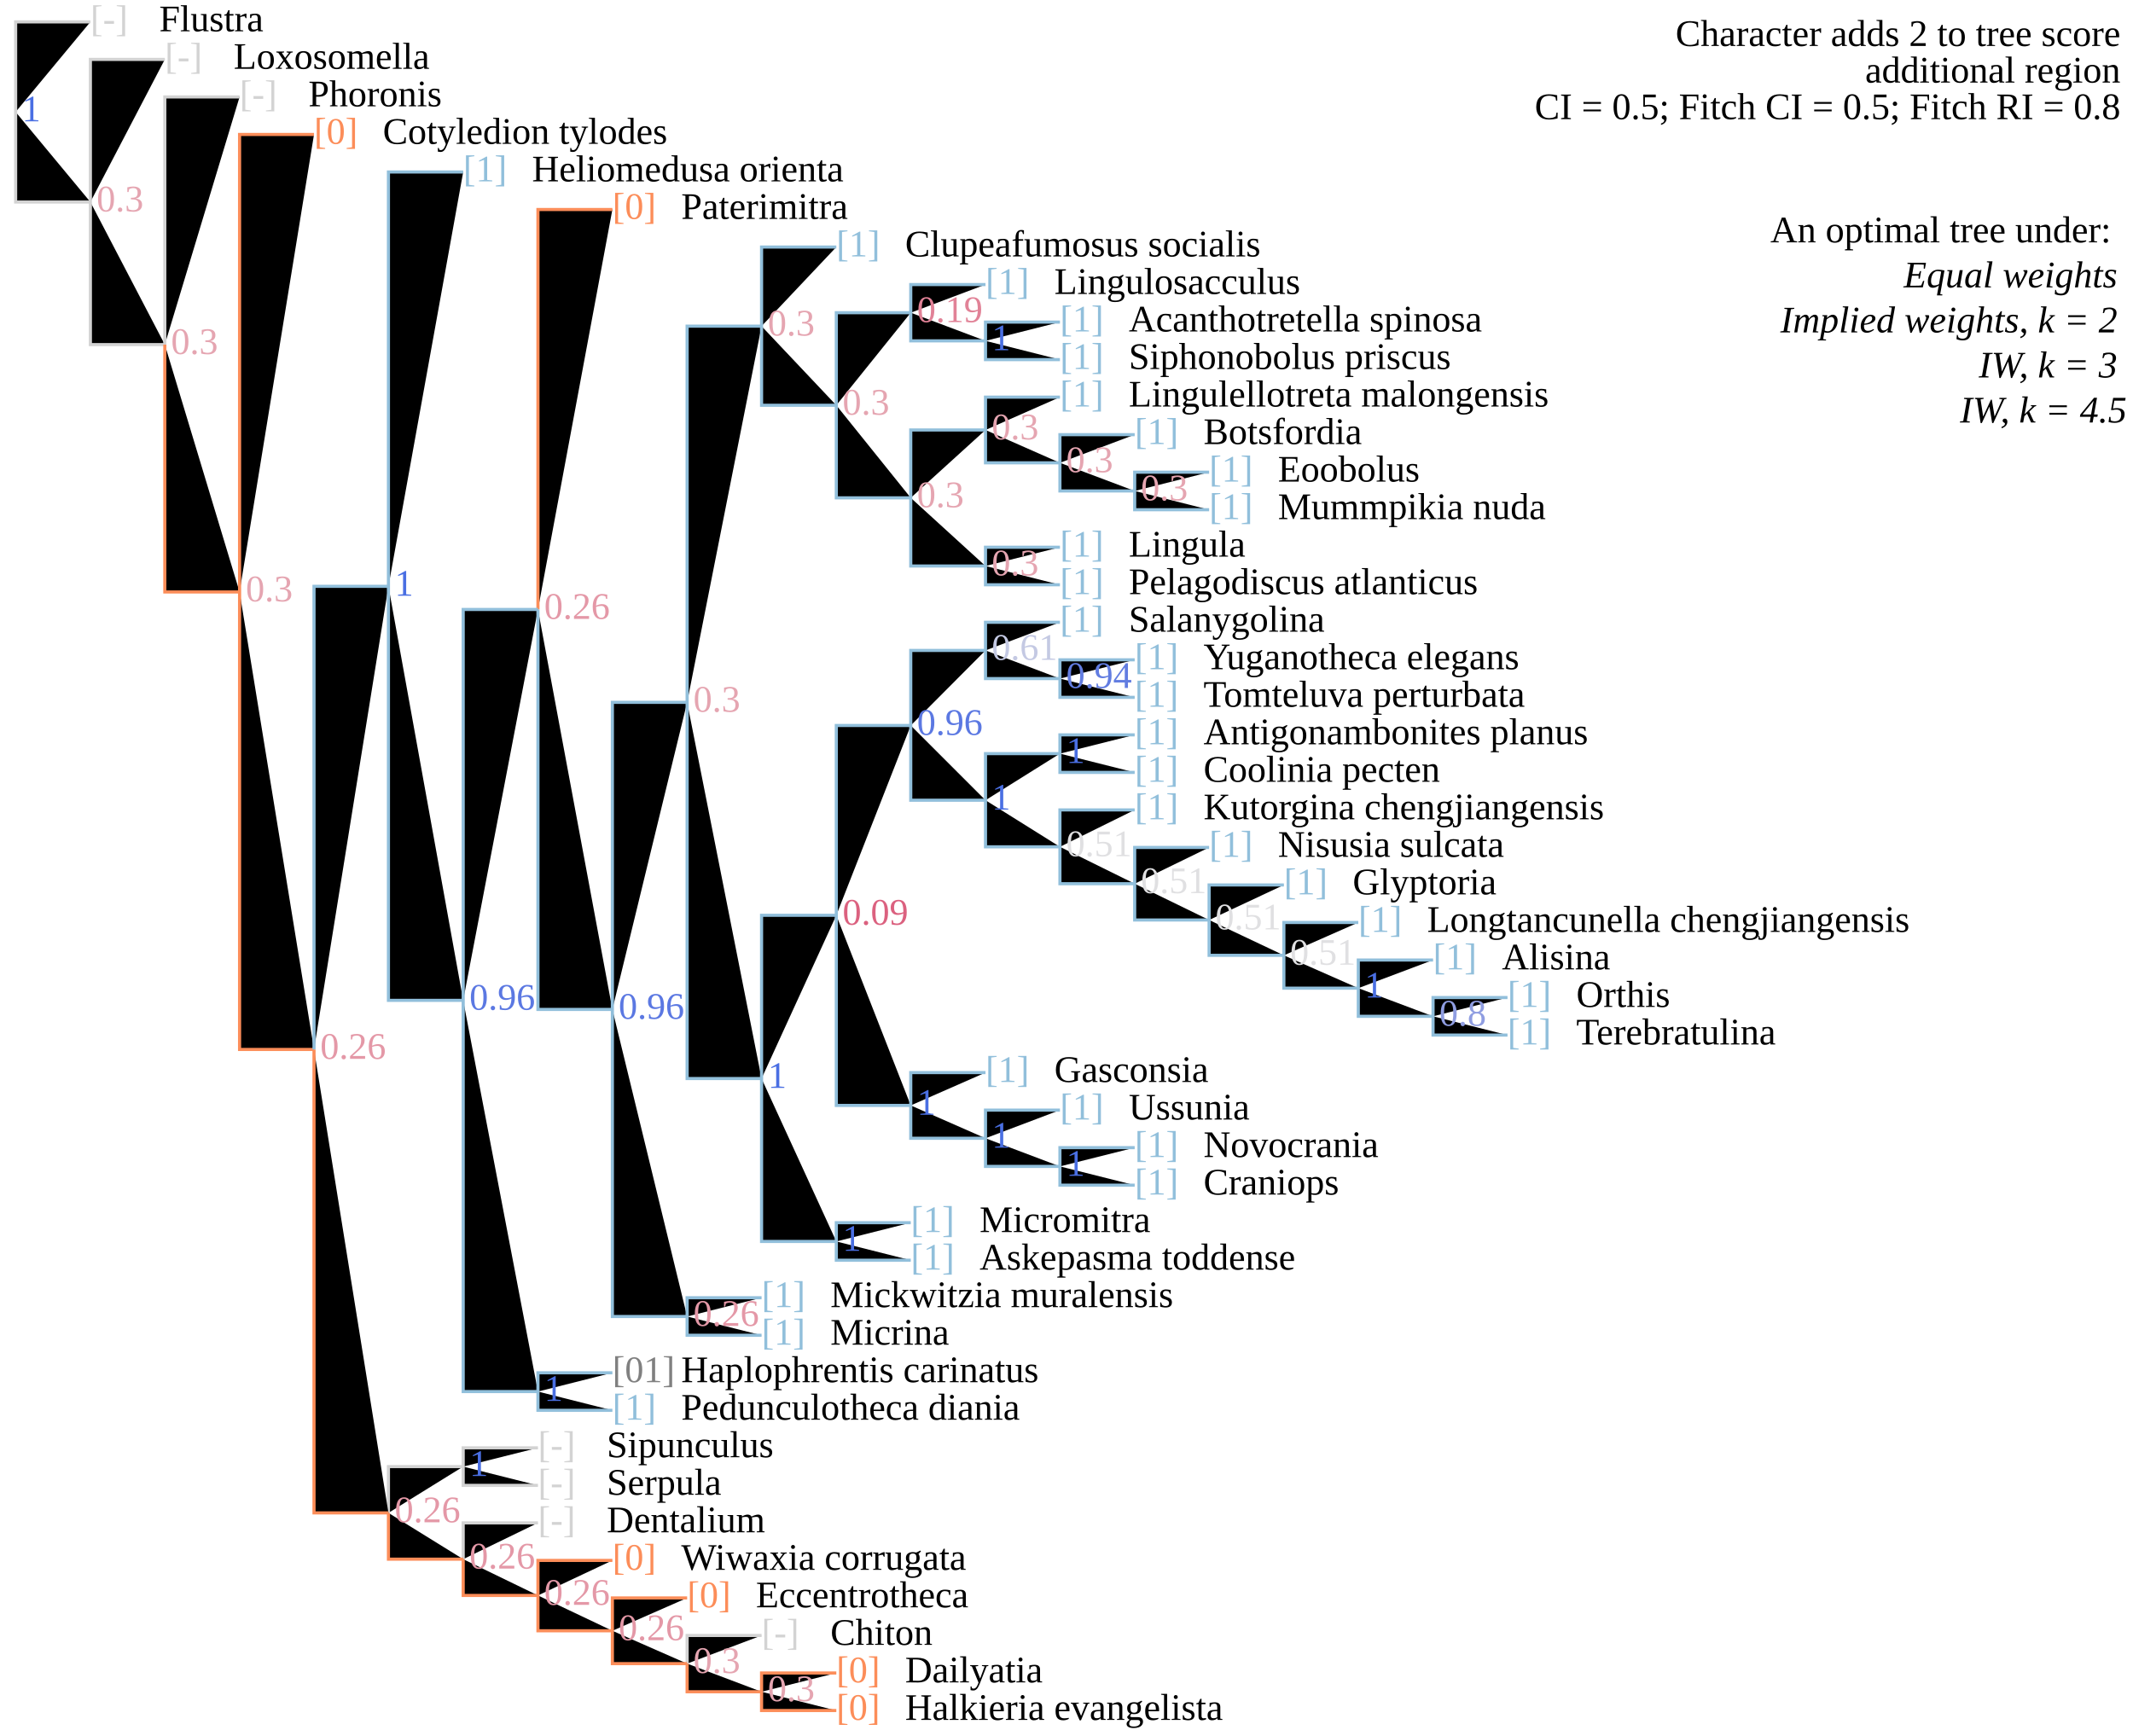
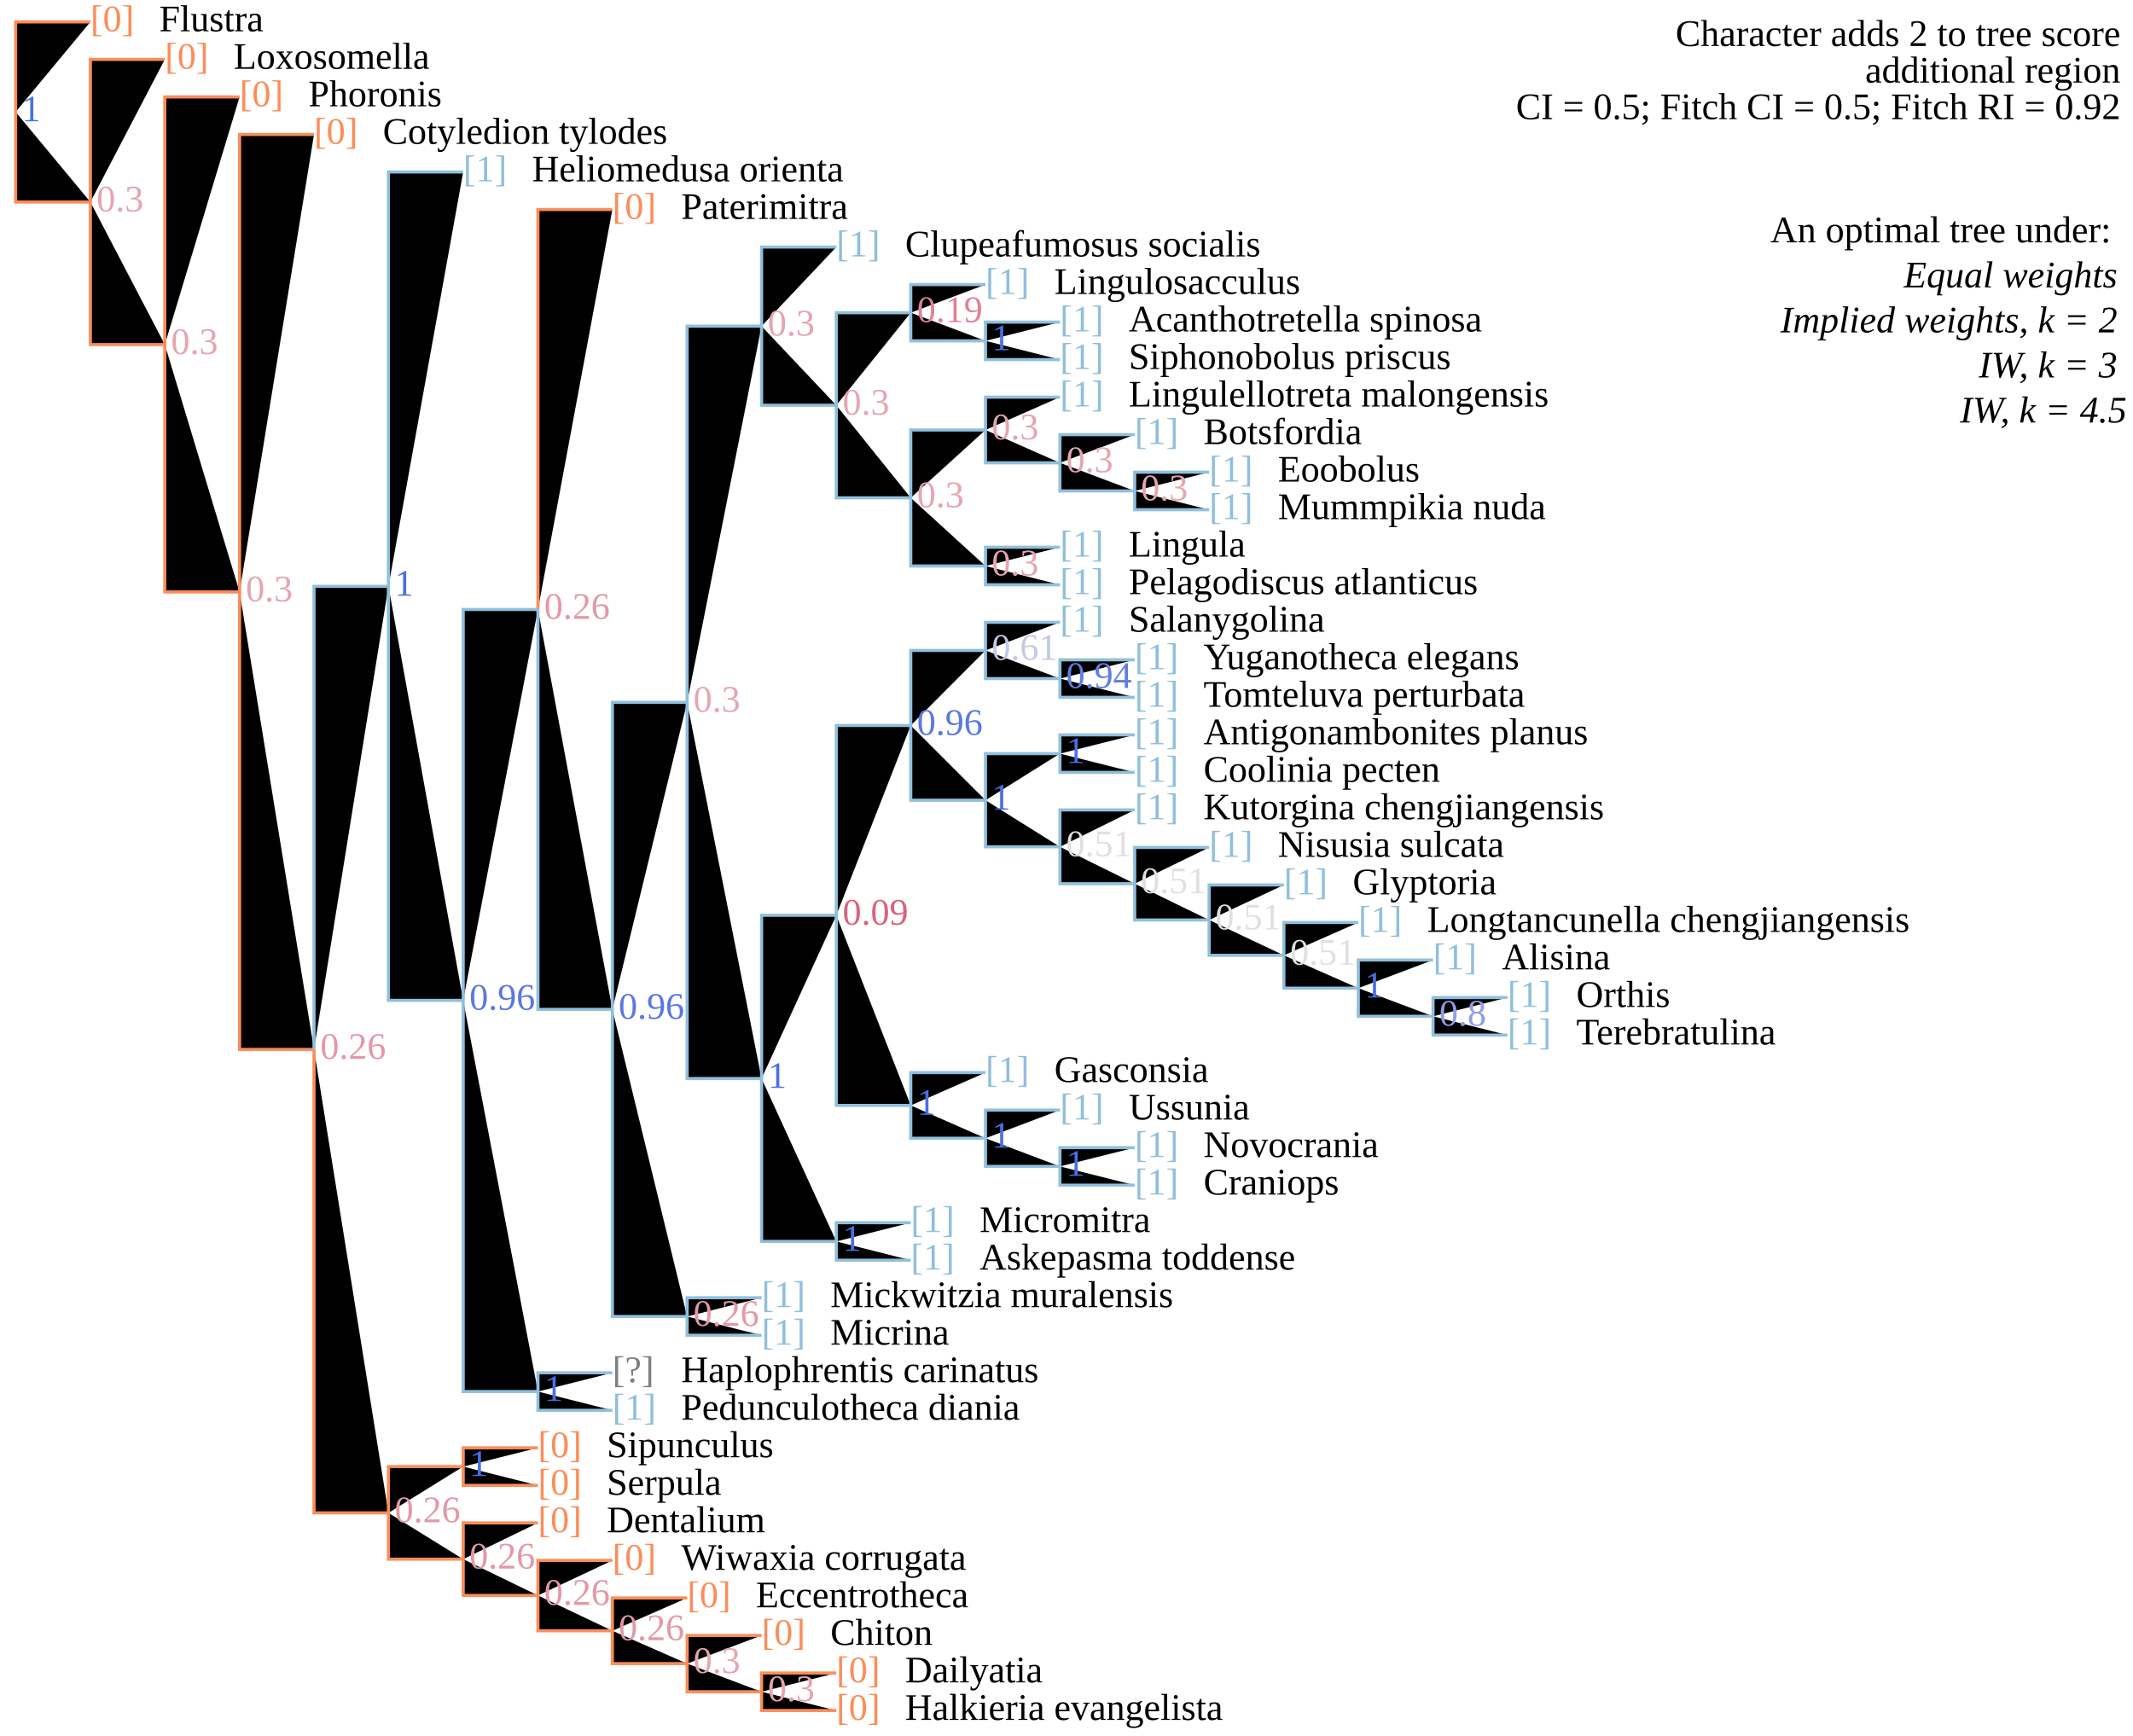
<svg xmlns="http://www.w3.org/2000/svg" version="1.1" width="682" height="555" class="tree" char="3">
  <text x="678" y="14.7" text-anchor="end" class="stepsLabel">Character adds <tspan class="score">2</tspan> to tree score</text>
  <text x="678" y="26.4" text-anchor="end" class="stepsLabel">
    <tspan class="score" /> additional region</text>
-   <text x="678" y="38.1" text-anchor="end" class="stepsLabel">CI = 0.5; Fitch CI = 0.5; Fitch RI = 0.8</text>
+   <text x="678" y="38.1" text-anchor="end" class="stepsLabel">CI = 0.5; Fitch CI = 0.5; Fitch RI = 0.92</text>
  <text x="678" y="61.5" text-anchor="end" class="stepsLabel">
    <tspan dy="16">An optimal tree under:</tspan>
    <tspan x="680" style="font-style:italic" class="notThisAn" dy="1.2em">Equal weights</tspan>
    <tspan x="680" style="font-style:italic" class="notThisAn" dy="1.2em">Implied weights, k = 2</tspan>
    <tspan x="680" style="font-style:italic" class="thisAn" dy="1.2em">IW, k = 3</tspan>
    <tspan x="680" style="font-style:italic" class="thisAn" dy="1.2em">IW, k = 4.5</tspan>
  </text>
-   <text x="28.9" y="10" fill="lightgrey" class="flag">[-]</text>
+   <text x="28.9" y="10" fill="#fc8d59" class="flag">[0]</text>
  <text x="50.9" y="10" class="taxonLabel">Flustra</text>
-   <text x="52.7" y="22" fill="lightgrey" class="flag">[-]</text>
+   <text x="52.7" y="22" fill="#fc8d59" class="flag">[0]</text>
  <text x="74.7" y="22" class="taxonLabel">Loxosomella</text>
-   <text x="76.6" y="34" fill="lightgrey" class="flag">[-]</text>
+   <text x="76.6" y="34" fill="#fc8d59" class="flag">[0]</text>
  <text x="98.6" y="34" class="taxonLabel">Phoronis</text>
  <text x="100.4" y="46" fill="#fc8d59" class="flag">[0]</text>
  <text x="122.4" y="46" class="taxonLabel">Cotyledion tylodes</text>
  <text x="148.1" y="58" fill="#91bfdb" class="flag">[1]</text>
  <text x="170.1" y="58" class="taxonLabel">Heliomedusa orienta</text>
  <text x="195.8" y="70" fill="#fc8d59" class="flag">[0]</text>
  <text x="217.8" y="70" class="taxonLabel">Paterimitra</text>
  <text x="267.4" y="82" fill="#91bfdb" class="flag">[1]</text>
  <text x="289.4" y="82" class="taxonLabel">Clupeafumosus socialis</text>
  <text x="315.1" y="94" fill="#91bfdb" class="flag">[1]</text>
  <text x="337.1" y="94" class="taxonLabel">Lingulosacculus</text>
  <text x="338.9" y="118" fill="#91bfdb" class="flag">[1]</text>
  <text x="360.9" y="118" class="taxonLabel">Siphonobolus priscus</text>
  <text x="338.9" y="106" fill="#91bfdb" class="flag">[1]</text>
  <text x="360.9" y="106" class="taxonLabel">Acanthotretella spinosa</text>
  <text x="338.9" y="130" fill="#91bfdb" class="flag">[1]</text>
  <text x="360.9" y="130" class="taxonLabel">Lingulellotreta malongensis</text>
  <text x="362.8" y="142" fill="#91bfdb" class="flag">[1]</text>
  <text x="384.8" y="142" class="taxonLabel">Botsfordia</text>
  <text x="386.6" y="154" fill="#91bfdb" class="flag">[1]</text>
  <text x="408.6" y="154" class="taxonLabel">Eoobolus</text>
  <text x="386.6" y="166" fill="#91bfdb" class="flag">[1]</text>
  <text x="408.6" y="166" class="taxonLabel">Mummpikia nuda</text>
  <text x="338.9" y="190" fill="#91bfdb" class="flag">[1]</text>
  <text x="360.9" y="190" class="taxonLabel">Pelagodiscus atlanticus</text>
  <text x="338.9" y="178" fill="#91bfdb" class="flag">[1]</text>
  <text x="360.9" y="178" class="taxonLabel">Lingula</text>
  <text x="291.2" y="406" fill="#91bfdb" class="flag">[1]</text>
  <text x="313.2" y="406" class="taxonLabel">Askepasma toddense</text>
  <text x="291.2" y="394" fill="#91bfdb" class="flag">[1]</text>
  <text x="313.2" y="394" class="taxonLabel">Micromitra</text>
  <text x="315.1" y="346" fill="#91bfdb" class="flag">[1]</text>
  <text x="337.1" y="346" class="taxonLabel">Gasconsia</text>
  <text x="338.9" y="358" fill="#91bfdb" class="flag">[1]</text>
  <text x="360.9" y="358" class="taxonLabel">Ussunia</text>
  <text x="362.8" y="382" fill="#91bfdb" class="flag">[1]</text>
  <text x="384.8" y="382" class="taxonLabel">Craniops</text>
  <text x="362.8" y="370" fill="#91bfdb" class="flag">[1]</text>
  <text x="384.8" y="370" class="taxonLabel">Novocrania</text>
  <text x="338.9" y="202" fill="#91bfdb" class="flag">[1]</text>
  <text x="360.9" y="202" class="taxonLabel">Salanygolina</text>
  <text x="362.8" y="226" fill="#91bfdb" class="flag">[1]</text>
  <text x="384.8" y="226" class="taxonLabel">Tomteluva perturbata</text>
  <text x="362.8" y="214" fill="#91bfdb" class="flag">[1]</text>
  <text x="384.8" y="214" class="taxonLabel">Yuganotheca elegans</text>
  <text x="362.8" y="250" fill="#91bfdb" class="flag">[1]</text>
  <text x="384.8" y="250" class="taxonLabel">Coolinia pecten</text>
  <text x="362.8" y="238" fill="#91bfdb" class="flag">[1]</text>
  <text x="384.8" y="238" class="taxonLabel">Antigonambonites planus</text>
  <text x="362.8" y="262" fill="#91bfdb" class="flag">[1]</text>
  <text x="384.8" y="262" class="taxonLabel">Kutorgina chengjiangensis</text>
  <text x="386.6" y="274" fill="#91bfdb" class="flag">[1]</text>
  <text x="408.6" y="274" class="taxonLabel">Nisusia sulcata</text>
  <text x="410.5" y="286" fill="#91bfdb" class="flag">[1]</text>
  <text x="432.5" y="286" class="taxonLabel">Glyptoria</text>
  <text x="434.3" y="298" fill="#91bfdb" class="flag">[1]</text>
  <text x="456.3" y="298" class="taxonLabel">Longtancunella chengjiangensis</text>
  <text x="458.2" y="310" fill="#91bfdb" class="flag">[1]</text>
  <text x="480.2" y="310" class="taxonLabel">Alisina</text>
  <text x="482" y="334" fill="#91bfdb" class="flag">[1]</text>
  <text x="504" y="334" class="taxonLabel">Terebratulina</text>
  <text x="482" y="322" fill="#91bfdb" class="flag">[1]</text>
  <text x="504" y="322" class="taxonLabel">Orthis</text>
  <text x="243.5" y="430" fill="#91bfdb" class="flag">[1]</text>
  <text x="265.5" y="430" class="taxonLabel">Micrina</text>
  <text x="243.5" y="418" fill="#91bfdb" class="flag">[1]</text>
  <text x="265.5" y="418" class="taxonLabel">Mickwitzia muralensis</text>
  <text x="195.8" y="454" fill="#91bfdb" class="flag">[1]</text>
  <text x="217.8" y="454" class="taxonLabel">Pedunculotheca diania</text>
-   <text x="195.8" y="442" fill="grey" class="flag">[01]</text>
+   <text x="195.8" y="442" fill="grey" class="flag">[?]</text>
  <text x="217.8" y="442" class="taxonLabel">Haplophrentis carinatus</text>
-   <text x="172" y="466" fill="lightgrey" class="flag">[-]</text>
+   <text x="172" y="466" fill="#fc8d59" class="flag">[0]</text>
  <text x="194" y="466" class="taxonLabel">Sipunculus</text>
-   <text x="172" y="478" fill="lightgrey" class="flag">[-]</text>
+   <text x="172" y="478" fill="#fc8d59" class="flag">[0]</text>
  <text x="194" y="478" class="taxonLabel">Serpula</text>
-   <text x="172" y="490" fill="lightgrey" class="flag">[-]</text>
+   <text x="172" y="490" fill="#fc8d59" class="flag">[0]</text>
  <text x="194" y="490" class="taxonLabel">Dentalium</text>
  <text x="195.8" y="502" fill="#fc8d59" class="flag">[0]</text>
  <text x="217.8" y="502" class="taxonLabel">Wiwaxia corrugata</text>
  <text x="219.7" y="514" fill="#fc8d59" class="flag">[0]</text>
  <text x="241.7" y="514" class="taxonLabel">Eccentrotheca</text>
-   <text x="243.5" y="526" fill="lightgrey" class="flag">[-]</text>
+   <text x="243.5" y="526" fill="#fc8d59" class="flag">[0]</text>
  <text x="265.5" y="526" class="taxonLabel">Chiton</text>
  <text x="267.4" y="550" fill="#fc8d59" class="flag">[0]</text>
  <text x="289.4" y="550" class="taxonLabel">Halkieria evangelista</text>
  <text x="267.4" y="538" fill="#fc8d59" class="flag">[0]</text>
  <text x="289.4" y="538" class="taxonLabel">Dailyatia</text>
-   <path d="M5,35.8V7H28.9M5,35.8V64.6H28.9M28.9,64.6V19H52.7M28.9,64.6V110.2H52.7M52.7,110.2V31H76.6M124.2,483.8V469H148.1M148.1,469V463H172M148.1,469V475H172M148.1,498.6V487H172M219.7,532V523H243.5" stroke="lightgrey" class="inapplicable" />
-   <path d="M52.7,110.2V189.3H76.6M76.6,189.3V43H100.4M76.6,189.3V335.6H100.4M172,194.9V67H195.8M100.4,335.6V483.8H124.2M124.2,483.8V498.6H148.1M148.1,498.6V510.2H172M172,510.2V499H195.8M172,510.2V521.5H195.8M195.8,521.5V511H219.7M195.8,521.5V532H219.7M219.7,532V541H243.5M243.5,541V535H267.4M243.5,541V547H267.4" stroke="#fc8d59" />
+   <path d="M5,35.8V7H28.9M5,35.8V64.6H28.9M28.9,64.6V19H52.7M28.9,64.6V110.2H52.7M52.7,110.2V31H76.6M52.7,110.2V189.3H76.6M76.6,189.3V43H100.4M76.6,189.3V335.6H100.4M172,194.9V67H195.8M100.4,335.6V483.8H124.2M124.2,483.8V469H148.1M148.1,469V463H172M148.1,469V475H172M124.2,483.8V498.6H148.1M148.1,498.6V487H172M148.1,498.6V510.2H172M172,510.2V499H195.8M172,510.2V521.5H195.8M195.8,521.5V511H219.7M195.8,521.5V532H219.7M219.7,532V523H243.5M219.7,532V541H243.5M243.5,541V535H267.4M243.5,541V547H267.4" stroke="#fc8d59" />
  <path d="M100.4,335.6V187.5H124.2M124.2,187.5V55H148.1M124.2,187.5V319.9H148.1M148.1,319.9V194.9H172M172,194.9V322.8H195.8M195.8,322.8V224.6H219.7M219.7,224.6V104.3H243.5M243.5,104.3V79H267.4M243.5,104.3V129.6H267.4M267.4,129.6V100H291.2M291.2,100V91H315.1M291.2,100V109H315.1M315.1,109V103H338.9M315.1,109V115H338.9M267.4,129.6V159.2H291.2M291.2,159.2V137.5H315.1M315.1,137.5V127H338.9M315.1,137.5V148H338.9M338.9,148V139H362.8M338.9,148V157H362.8M362.8,157V151H386.6M362.8,157V163H386.6M291.2,159.2V181H315.1M315.1,181V175H338.9M315.1,181V187H338.9M219.7,224.6V344.9H243.5M243.5,344.9V292.7H267.4M267.4,292.7V232H291.2M291.2,232V208H315.1M315.1,208V199H338.9M315.1,208V217H338.9M338.9,217V211H362.8M338.9,217V223H362.8M291.2,232V255.9H315.1M315.1,255.9V241H338.9M338.9,241V235H362.8M338.9,241V247H362.8M315.1,255.9V270.8H338.9M338.9,270.8V259H362.8M338.9,270.8V282.6H362.8M362.8,282.6V271H386.6M362.8,282.6V294.2H386.6M386.6,294.2V283H410.5M386.6,294.2V305.5H410.5M410.5,305.5V295H434.3M410.5,305.5V316H434.3M434.3,316V307H458.2M434.3,316V325H458.2M458.2,325V319H482M458.2,325V331H482M267.4,292.7V353.5H291.2M291.2,353.5V343H315.1M291.2,353.5V364H315.1M315.1,364V355H338.9M315.1,364V373H338.9M338.9,373V367H362.8M338.9,373V379H362.8M243.5,344.9V397H267.4M267.4,397V391H291.2M267.4,397V403H291.2M195.8,322.8V421H219.7M219.7,421V415H243.5M219.7,421V427H243.5M148.1,319.9V445H172M172,445V439H195.8M172,445V451H195.8" stroke="#91bfdb" />
  <text x="7" y="38.8" class="node" fill="#4A6FE3">1</text>
  <text x="30.9" y="67.6" class="node" fill="#E5A5B1">0.3</text>
  <text x="54.7" y="113.2" class="node" fill="#E5A5B1">0.3</text>
  <text x="78.6" y="192.3" class="node" fill="#E5A5B1">0.3</text>
  <text x="102.4" y="338.6" class="node" fill="#E498A7">0.26</text>
  <text x="126.2" y="190.5" class="node" fill="#4A6FE3">1</text>
  <text x="150.1" y="322.9" class="node" fill="#5B78E2">0.96</text>
  <text x="174" y="197.9" class="node" fill="#E498A7">0.26</text>
  <text x="197.8" y="325.8" class="node" fill="#5B78E2">0.96</text>
  <text x="221.7" y="227.6" class="node" fill="#E5A5B1">0.3</text>
  <text x="245.5" y="107.3" class="node" fill="#E5A5B1">0.3</text>
  <text x="269.4" y="132.6" class="node" fill="#E5A5B1">0.3</text>
  <text x="293.2" y="103" class="node" fill="#E18297">0.19</text>
  <text x="317.1" y="112" class="node" fill="#4A6FE3">1</text>
  <text x="293.2" y="162.2" class="node" fill="#E5A5B1">0.3</text>
  <text x="317.1" y="140.5" class="node" fill="#E5A5B1">0.3</text>
  <text x="340.9" y="151" class="node" fill="#E5A5B1">0.3</text>
  <text x="364.8" y="160" class="node" fill="#E5A5B1">0.3</text>
  <text x="317.1" y="184" class="node" fill="#E5A5B1">0.3</text>
  <text x="245.5" y="347.9" class="node" fill="#4A6FE3">1</text>
  <text x="269.4" y="295.7" class="node" fill="#DB617F">0.09</text>
  <text x="293.2" y="235" class="node" fill="#5B78E2">0.96</text>
  <text x="317.1" y="211" class="node" fill="#C4C9E3">0.61</text>
  <text x="340.9" y="220" class="node" fill="#627DE1">0.94</text>
  <text x="317.1" y="258.9" class="node" fill="#4A6FE3">1</text>
  <text x="340.9" y="244" class="node" fill="#4A6FE3">1</text>
  <text x="340.9" y="273.8" class="node" fill="#E0E0E2">0.51</text>
  <text x="364.8" y="285.6" class="node" fill="#E0E0E2">0.51</text>
  <text x="388.6" y="297.2" class="node" fill="#E0E0E2">0.51</text>
  <text x="412.5" y="308.5" class="node" fill="#E0E0E2">0.51</text>
  <text x="436.3" y="319" class="node" fill="#4A6FE3">1</text>
  <text x="460.2" y="328" class="node" fill="#8F9DE1">0.8</text>
  <text x="293.2" y="356.5" class="node" fill="#4A6FE3">1</text>
  <text x="317.1" y="367" class="node" fill="#4A6FE3">1</text>
  <text x="340.9" y="376" class="node" fill="#4A6FE3">1</text>
  <text x="269.4" y="400" class="node" fill="#4A6FE3">1</text>
  <text x="221.7" y="424" class="node" fill="#E498A7">0.26</text>
  <text x="174" y="448" class="node" fill="#4A6FE3">1</text>
  <text x="126.2" y="486.8" class="node" fill="#E498A7">0.26</text>
  <text x="150.1" y="472" class="node" fill="#4A6FE3">1</text>
  <text x="150.1" y="501.6" class="node" fill="#E498A7">0.26</text>
  <text x="174" y="513.2" class="node" fill="#E498A7">0.26</text>
  <text x="197.8" y="524.5" class="node" fill="#E498A7">0.26</text>
  <text x="221.7" y="535" class="node" fill="#E5A5B1">0.3</text>
  <text x="245.5" y="544" class="node" fill="#E5A5B1">0.3</text>
</svg>
